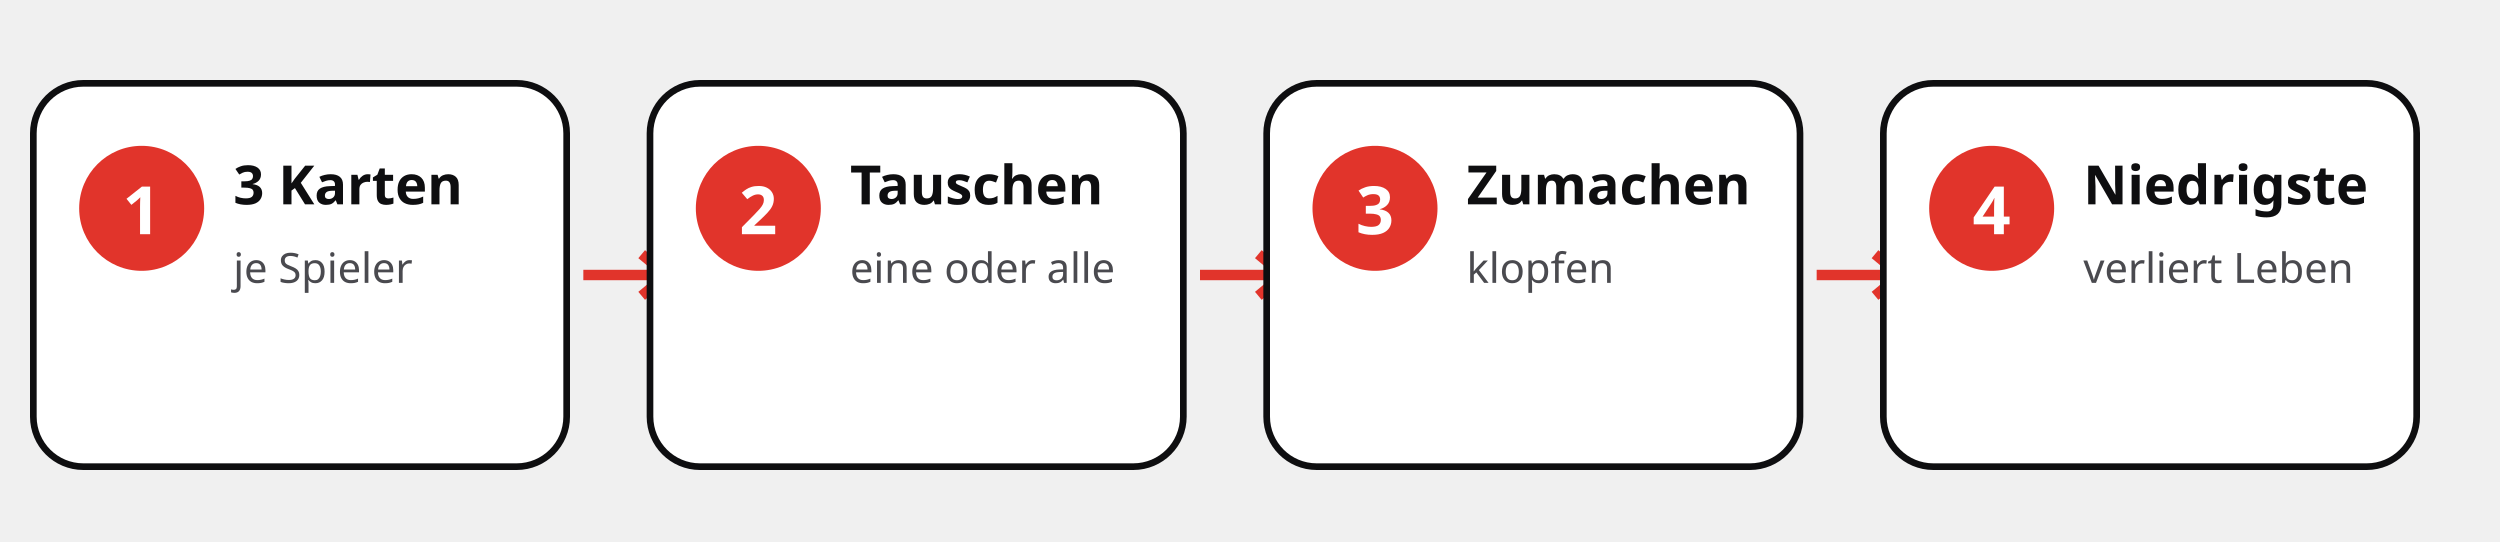
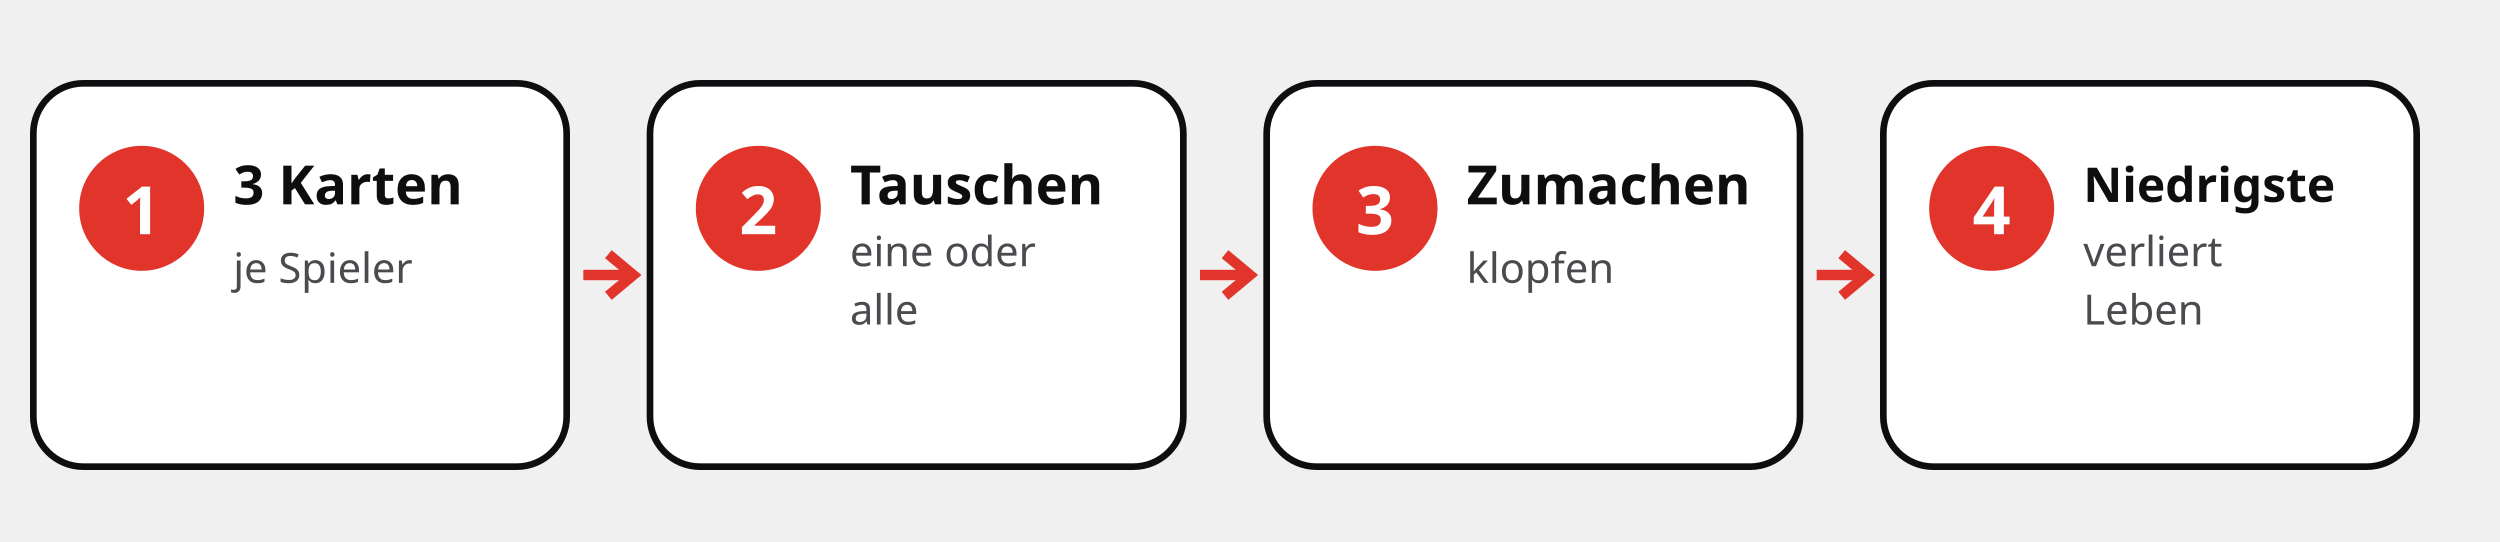
- <svg xmlns="http://www.w3.org/2000/svg" viewBox="0 0 600 130" role="img" aria-label="Schwimmen Ablauf in vier Schritten: jeder erhält drei Karten, reihum eine oder alle Karten mit der Tischmitte tauschen, zumachen wenn man zufrieden ist, die niedrigste Hand verliert ein Leben.">
+ <svg xmlns="http://www.w3.org/2000/svg" viewBox="0 0 600 130" role="img" aria-label="Schwimmen Ablauf in vier Schritten: 1. 3 Karten (je Spieler); 2. Tauschen (eine oder alle); 3. Zumachen (klopfen); 4. Niedrigste (verliert Leben).">
  <rect x="8" y="20" width="128" height="92" rx="12" fill="#fff" stroke="#0E0E10" stroke-width="1.6" />
  <circle cx="34" cy="50" r="15" fill="#E1342B" />
  <text x="34" y="50" text-anchor="middle" dominant-baseline="central" font-family="sans-serif" font-size="16" font-weight="700" fill="#fff">1</text>
-   <text x="56" y="44" text-anchor="start" dominant-baseline="central" font-family="sans-serif" font-size="13" font-weight="700" fill="#0E0E10">3 Karten</text>
-   <text x="56" y="64" text-anchor="start" dominant-baseline="central" font-family="sans-serif" font-size="10" font-weight="400" fill="#4A4A4F">je Spieler</text>
-   <polyline points="140,66 160,66" fill="none" stroke="#E1342B" stroke-width="2.5" />
-   <polyline points="154,61 160,66 154,71" fill="none" stroke="#E1342B" stroke-width="2.5" />
+   <text x="56" y="44" dominant-baseline="central" font-family="sans-serif" font-size="13" font-weight="700" fill="#0E0E10">3 Karten</text>
+   <text x="56" y="64" dominant-baseline="central" font-family="sans-serif" font-size="10" fill="#4A4A4F">je Spieler</text>
  <rect x="156" y="20" width="128" height="92" rx="12" fill="#fff" stroke="#0E0E10" stroke-width="1.6" />
  <circle cx="182" cy="50" r="15" fill="#E1342B" />
  <text x="182" y="50" text-anchor="middle" dominant-baseline="central" font-family="sans-serif" font-size="16" font-weight="700" fill="#fff">2</text>
-   <text x="204" y="44" text-anchor="start" dominant-baseline="central" font-family="sans-serif" font-size="13" font-weight="700" fill="#0E0E10">Tauschen</text>
-   <text x="204" y="64" text-anchor="start" dominant-baseline="central" font-family="sans-serif" font-size="10" font-weight="400" fill="#4A4A4F">eine oder alle</text>
-   <polyline points="288,66 308,66" fill="none" stroke="#E1342B" stroke-width="2.5" />
-   <polyline points="302,61 308,66 302,71" fill="none" stroke="#E1342B" stroke-width="2.5" />
+   <text x="204" y="44" dominant-baseline="central" font-family="sans-serif" font-size="13" font-weight="700" fill="#0E0E10">Tauschen</text>
+   <text x="204" y="60" dominant-baseline="central" font-family="sans-serif" font-size="10" fill="#4A4A4F">eine oder</text>
+   <text x="204" y="74" dominant-baseline="central" font-family="sans-serif" font-size="10" fill="#4A4A4F">alle</text>
  <rect x="304" y="20" width="128" height="92" rx="12" fill="#fff" stroke="#0E0E10" stroke-width="1.6" />
  <circle cx="330" cy="50" r="15" fill="#E1342B" />
  <text x="330" y="50" text-anchor="middle" dominant-baseline="central" font-family="sans-serif" font-size="16" font-weight="700" fill="#fff">3</text>
-   <text x="352" y="44" text-anchor="start" dominant-baseline="central" font-family="sans-serif" font-size="13" font-weight="700" fill="#0E0E10">Zumachen</text>
-   <text x="352" y="64" text-anchor="start" dominant-baseline="central" font-family="sans-serif" font-size="10" font-weight="400" fill="#4A4A4F">klopfen</text>
-   <polyline points="436,66 456,66" fill="none" stroke="#E1342B" stroke-width="2.5" />
-   <polyline points="450,61 456,66 450,71" fill="none" stroke="#E1342B" stroke-width="2.5" />
+   <text x="352" y="44" dominant-baseline="central" font-family="sans-serif" font-size="13" font-weight="700" fill="#0E0E10">Zumachen</text>
+   <text x="352" y="64" dominant-baseline="central" font-family="sans-serif" font-size="10" fill="#4A4A4F">klopfen</text>
  <rect x="452" y="20" width="128" height="92" rx="12" fill="#fff" stroke="#0E0E10" stroke-width="1.6" />
  <circle cx="478" cy="50" r="15" fill="#E1342B" />
  <text x="478" y="50" text-anchor="middle" dominant-baseline="central" font-family="sans-serif" font-size="16" font-weight="700" fill="#fff">4</text>
-   <text x="500" y="44" text-anchor="start" dominant-baseline="central" font-family="sans-serif" font-size="13" font-weight="700" fill="#0E0E10">Niedrigste</text>
-   <text x="500" y="64" text-anchor="start" dominant-baseline="central" font-family="sans-serif" font-size="10" font-weight="400" fill="#4A4A4F">verliert Leben</text>
+   <text x="500" y="44" dominant-baseline="central" font-family="sans-serif" font-size="11.5" font-weight="700" fill="#0E0E10">Niedrigste</text>
+   <text x="500" y="60" dominant-baseline="central" font-family="sans-serif" font-size="10" fill="#4A4A4F">verliert</text>
+   <text x="500" y="74" dominant-baseline="central" font-family="sans-serif" font-size="10" fill="#4A4A4F">Leben</text>
+   <polyline points="140,66 150,66" fill="none" stroke="#E1342B" stroke-width="2.5" />
+   <polyline points="146,61 152,66 146,71" fill="none" stroke="#E1342B" stroke-width="2.5" />
+   <polyline points="288,66 298,66" fill="none" stroke="#E1342B" stroke-width="2.5" />
+   <polyline points="294,61 300,66 294,71" fill="none" stroke="#E1342B" stroke-width="2.5" />
+   <polyline points="436,66 446,66" fill="none" stroke="#E1342B" stroke-width="2.5" />
+   <polyline points="442,61 448,66 442,71" fill="none" stroke="#E1342B" stroke-width="2.5" />
</svg>
